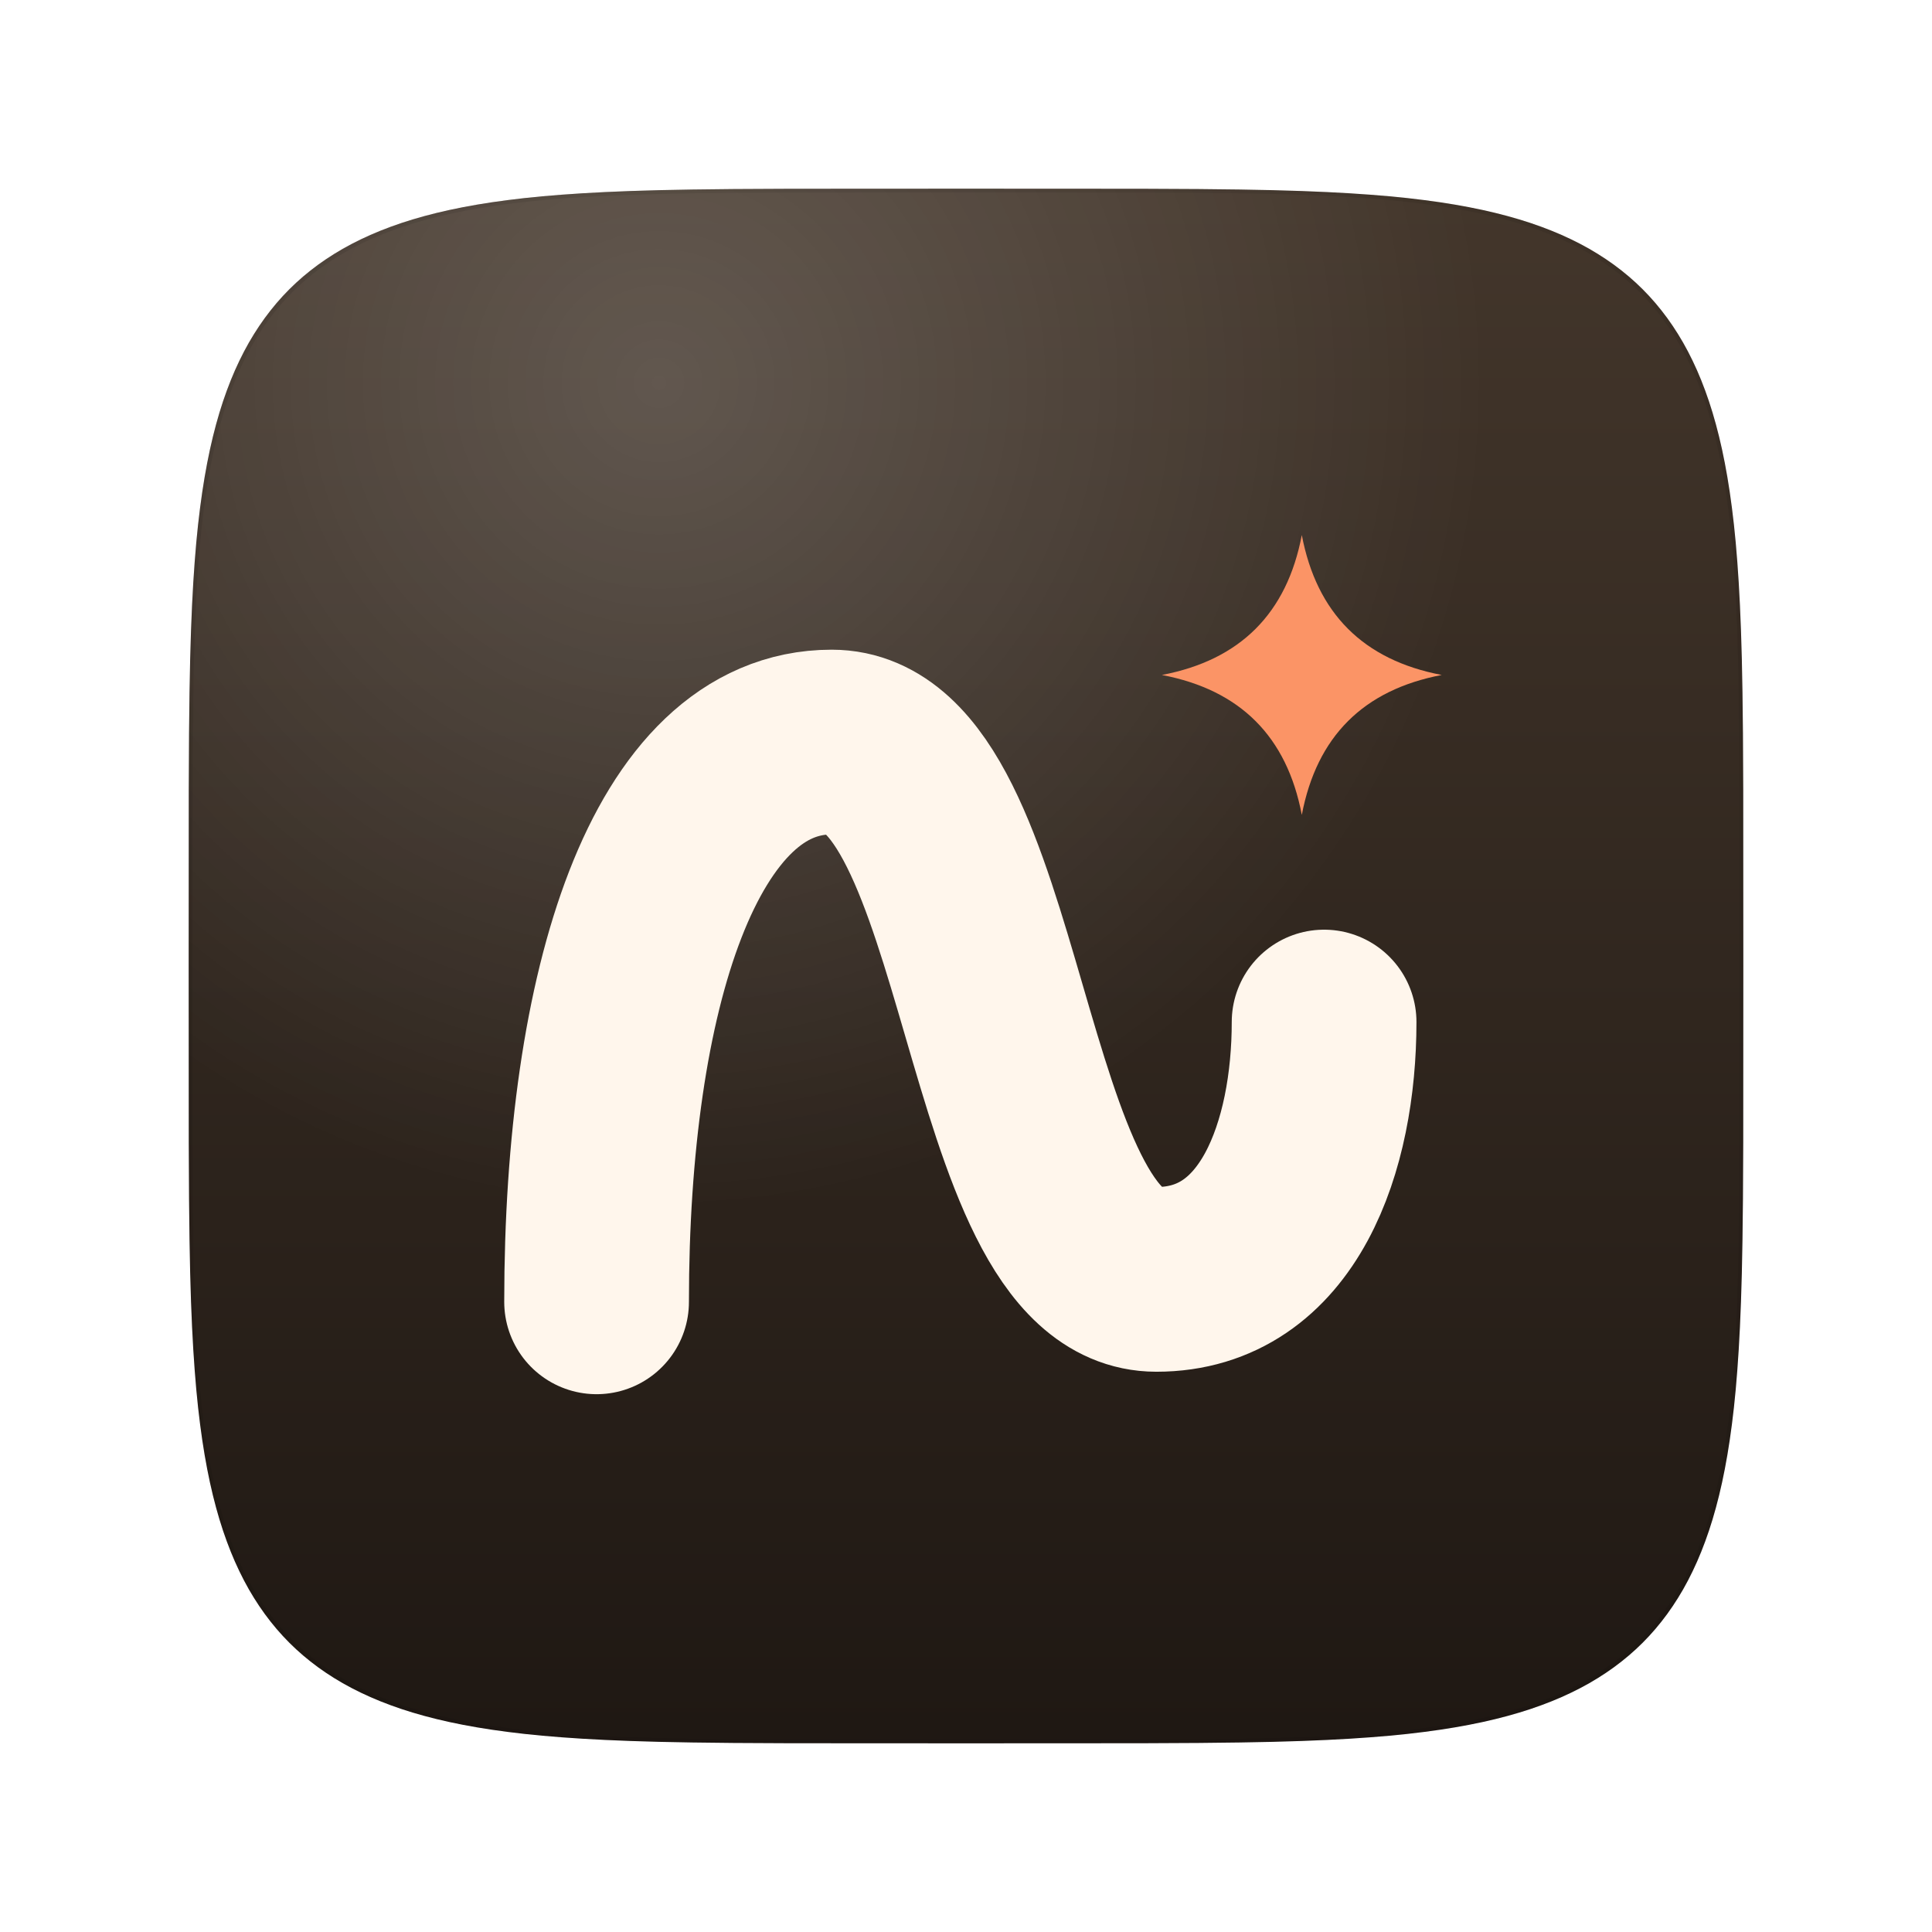
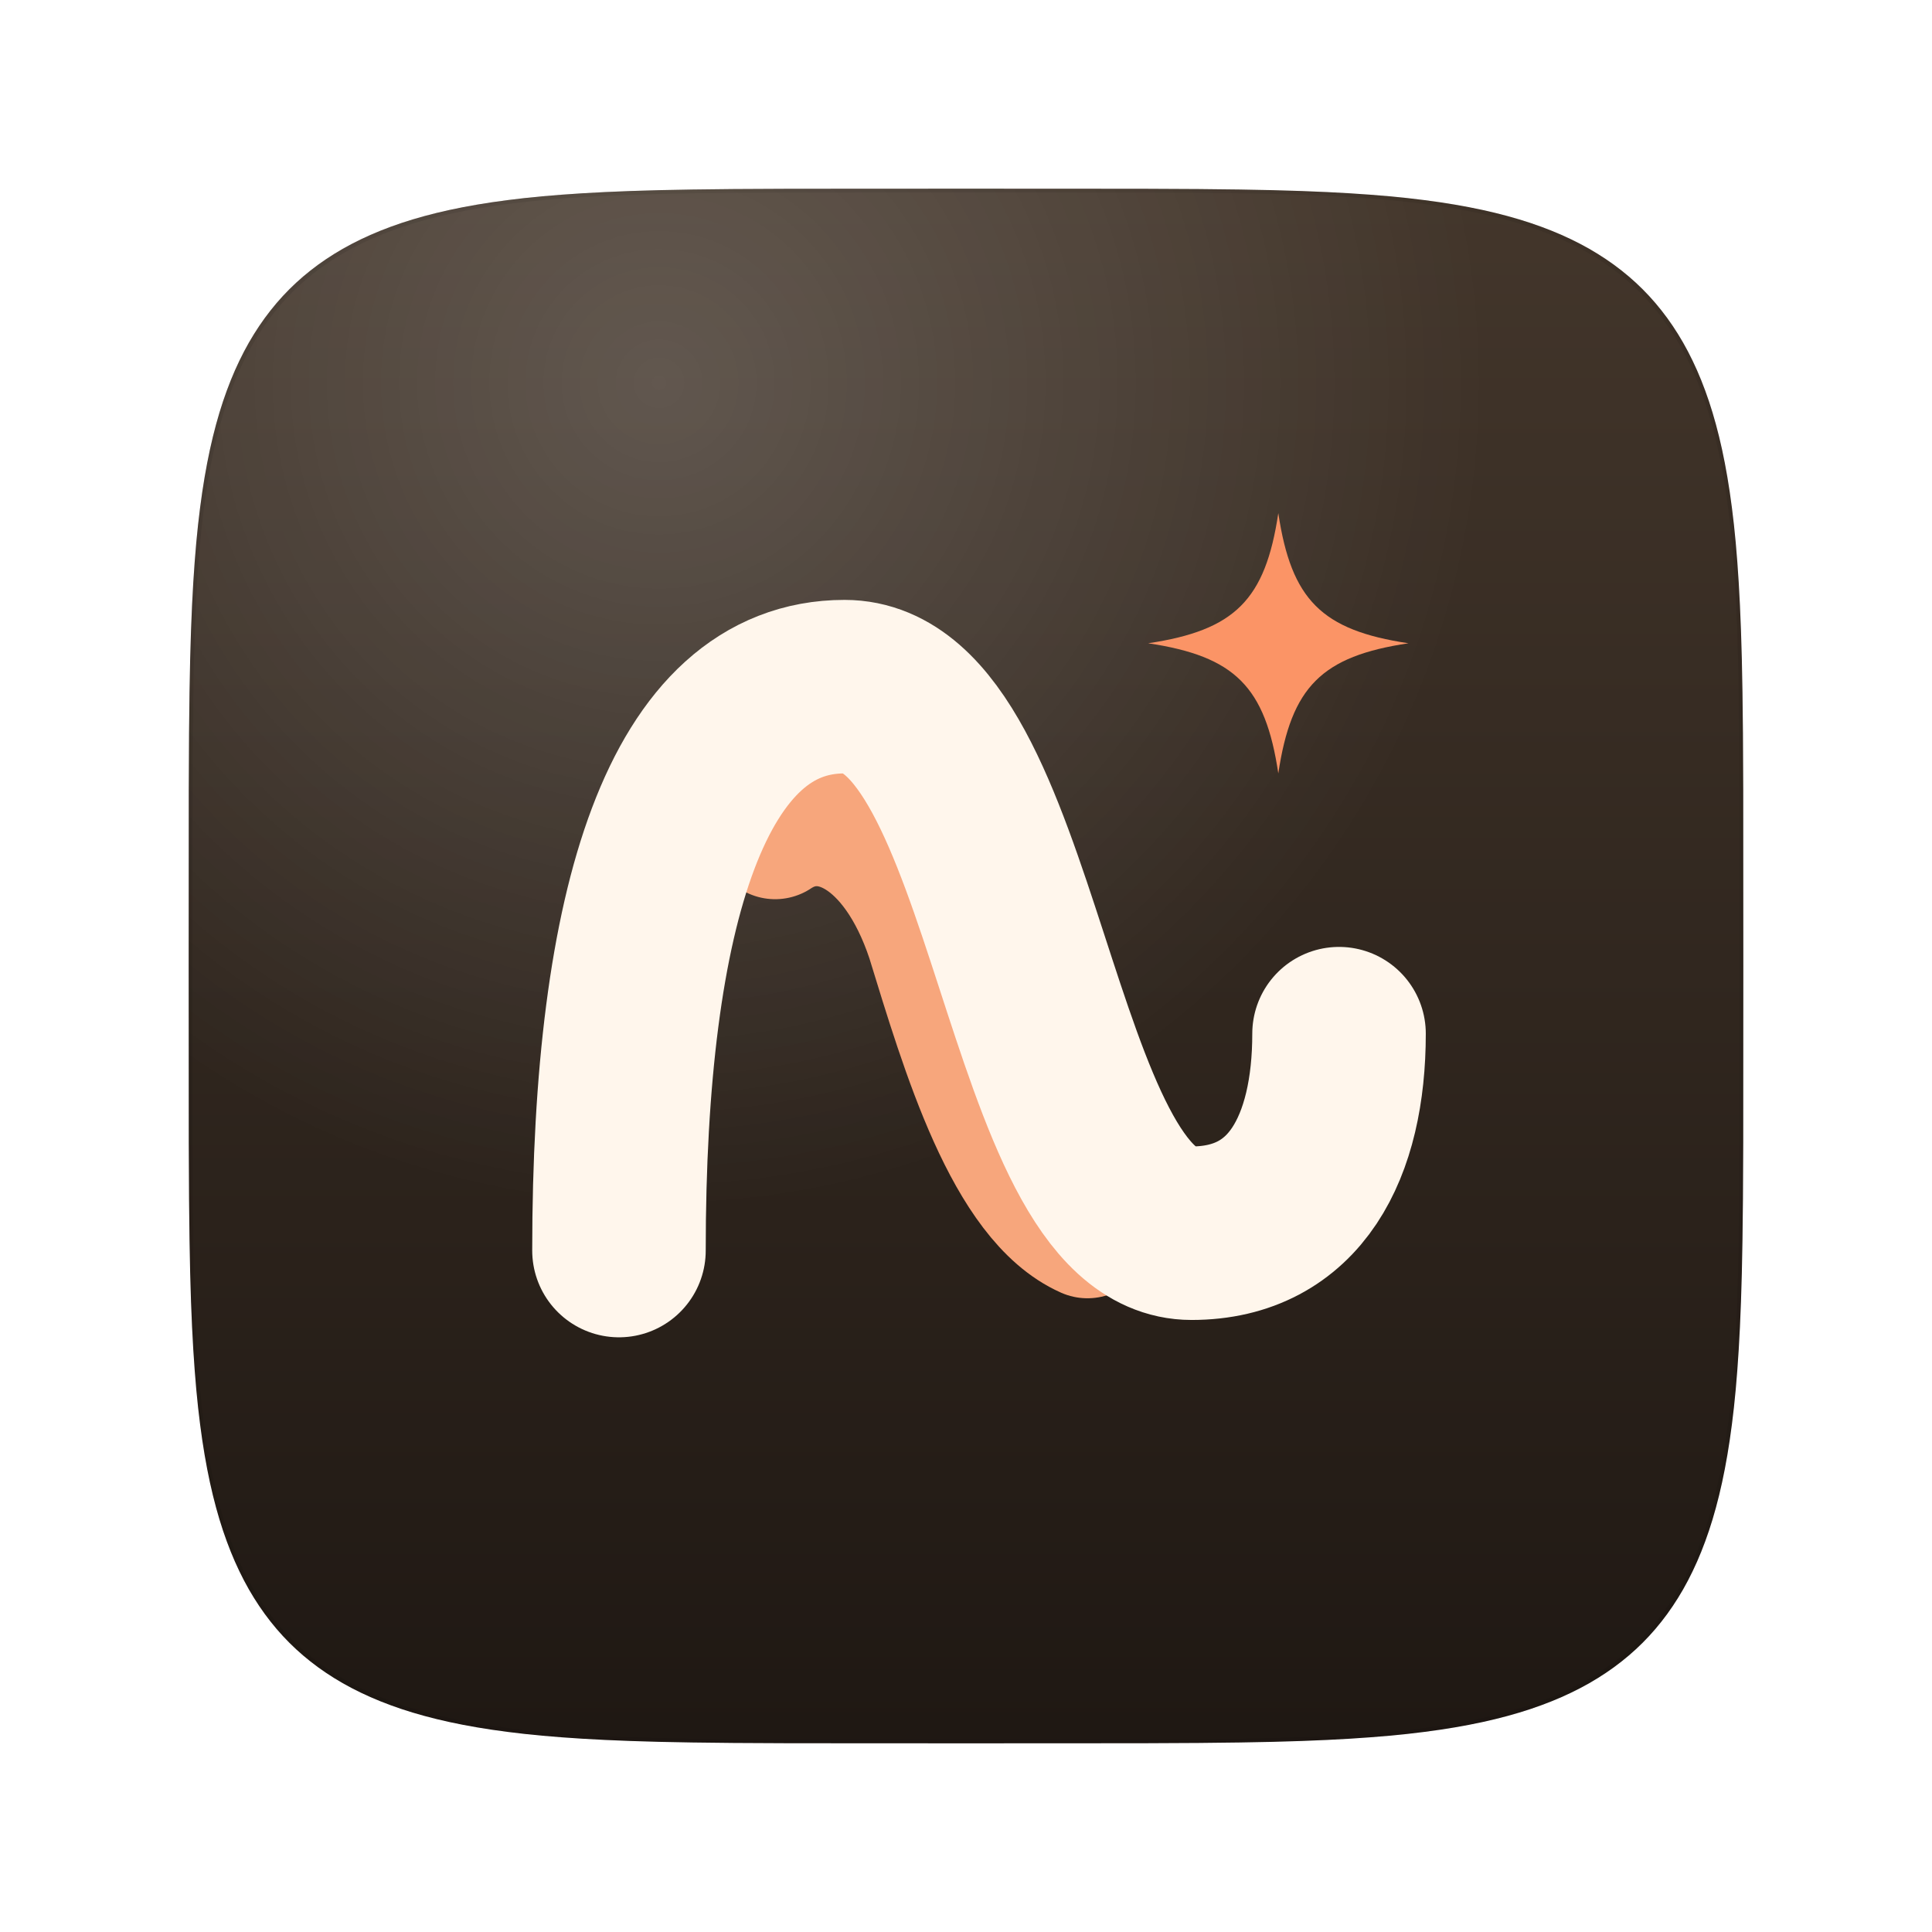
<svg xmlns="http://www.w3.org/2000/svg" viewBox="0 0 1024 1024" width="1024" height="1024">
  <defs>
    <linearGradient id="bg" x1="0" y1="0" x2="0" y2="1">
      <stop offset="0" stop-color="#43362B" />
      <stop offset="1" stop-color="#1F1813" />
    </linearGradient>
    <radialGradient id="sheen" cx="0.3" cy="0.12" r="0.9">
      <stop offset="0" stop-color="#fff" stop-opacity="0.18" />
      <stop offset="0.6" stop-color="#fff" stop-opacity="0" />
    </radialGradient>
  </defs>
  <path d="M924.00,512.00 L923.95,605.51 L923.80,635.37 L923.55,657.07 L923.21,674.71 L922.76,689.84 L922.21,703.21 L921.56,715.26 L920.81,726.28 L919.97,736.47 L919.02,745.95 L917.96,754.84 L916.81,763.20 L915.55,771.12 L914.19,778.62 L912.73,785.76 L911.16,792.56 L909.48,799.07 L907.70,805.29 L905.81,811.25 L903.80,816.97 L901.69,822.46 L899.47,827.73 L897.13,832.80 L894.68,837.68 L892.11,842.38 L889.42,846.89 L886.61,851.24 L883.68,855.43 L880.62,859.46 L877.44,863.34 L874.12,867.08 L870.67,870.67 L867.08,874.12 L863.34,877.44 L859.46,880.62 L855.43,883.68 L851.24,886.61 L846.89,889.42 L842.38,892.11 L837.68,894.68 L832.80,897.13 L827.73,899.47 L822.46,901.69 L816.97,903.80 L811.25,905.81 L805.29,907.70 L799.07,909.48 L792.56,911.16 L785.76,912.73 L778.62,914.19 L771.12,915.55 L763.20,916.81 L754.84,917.96 L745.95,919.02 L736.47,919.97 L726.28,920.81 L715.26,921.56 L703.21,922.21 L689.84,922.76 L674.71,923.21 L657.07,923.55 L635.37,923.80 L605.51,923.95 L512.00,924.00 L418.49,923.95 L388.63,923.80 L366.93,923.55 L349.29,923.21 L334.16,922.76 L320.79,922.21 L308.74,921.56 L297.72,920.81 L287.53,919.97 L278.05,919.02 L269.16,917.96 L260.80,916.81 L252.88,915.55 L245.38,914.19 L238.24,912.73 L231.44,911.16 L224.93,909.48 L218.71,907.70 L212.75,905.81 L207.03,903.80 L201.54,901.69 L196.27,899.47 L191.20,897.13 L186.32,894.68 L181.62,892.11 L177.11,889.42 L172.76,886.61 L168.57,883.68 L164.54,880.62 L160.66,877.44 L156.92,874.12 L153.33,870.67 L149.88,867.08 L146.56,863.34 L143.38,859.46 L140.32,855.43 L137.39,851.24 L134.58,846.89 L131.89,842.38 L129.32,837.68 L126.87,832.80 L124.53,827.73 L122.31,822.46 L120.20,816.97 L118.19,811.25 L116.30,805.29 L114.52,799.07 L112.84,792.56 L111.27,785.76 L109.81,778.62 L108.45,771.12 L107.19,763.20 L106.04,754.84 L104.98,745.95 L104.03,736.47 L103.19,726.28 L102.44,715.26 L101.79,703.21 L101.24,689.84 L100.79,674.71 L100.45,657.07 L100.20,635.37 L100.05,605.51 L100.00,512.00 L100.05,418.49 L100.20,388.63 L100.45,366.93 L100.79,349.29 L101.24,334.16 L101.79,320.79 L102.44,308.74 L103.19,297.72 L104.03,287.53 L104.98,278.05 L106.04,269.16 L107.19,260.80 L108.45,252.88 L109.81,245.38 L111.27,238.24 L112.84,231.44 L114.52,224.93 L116.30,218.71 L118.19,212.75 L120.20,207.03 L122.31,201.54 L124.53,196.27 L126.87,191.20 L129.32,186.32 L131.89,181.62 L134.58,177.11 L137.39,172.76 L140.32,168.57 L143.38,164.54 L146.56,160.66 L149.88,156.92 L153.33,153.33 L156.92,149.88 L160.66,146.56 L164.54,143.38 L168.57,140.32 L172.76,137.39 L177.11,134.58 L181.62,131.89 L186.32,129.32 L191.20,126.87 L196.27,124.53 L201.54,122.31 L207.03,120.20 L212.75,118.19 L218.71,116.30 L224.93,114.52 L231.44,112.84 L238.24,111.27 L245.38,109.81 L252.88,108.45 L260.80,107.19 L269.16,106.04 L278.05,104.98 L287.53,104.03 L297.72,103.19 L308.74,102.44 L320.79,101.79 L334.16,101.24 L349.29,100.79 L366.93,100.45 L388.63,100.20 L418.49,100.05 L512.00,100.00 L605.51,100.05 L635.37,100.20 L657.07,100.45 L674.71,100.79 L689.84,101.24 L703.21,101.79 L715.26,102.44 L726.28,103.19 L736.47,104.03 L745.95,104.98 L754.84,106.04 L763.20,107.19 L771.12,108.45 L778.62,109.81 L785.76,111.27 L792.56,112.84 L799.07,114.52 L805.29,116.30 L811.25,118.19 L816.97,120.20 L822.46,122.31 L827.73,124.53 L832.80,126.87 L837.68,129.32 L842.38,131.89 L846.89,134.58 L851.24,137.39 L855.43,140.32 L859.46,143.38 L863.34,146.56 L867.08,149.88 L870.67,153.33 L874.12,156.92 L877.44,160.66 L880.62,164.54 L883.68,168.57 L886.61,172.76 L889.42,177.11 L892.11,181.62 L894.68,186.32 L897.13,191.20 L899.47,196.27 L901.69,201.54 L903.80,207.03 L905.81,212.75 L907.70,218.71 L909.48,224.93 L911.16,231.44 L912.73,238.24 L914.19,245.38 L915.55,252.88 L916.81,260.80 L917.96,269.16 L919.02,278.05 L919.97,287.53 L920.81,297.72 L921.56,308.74 L922.21,320.79 L922.76,334.16 L923.21,349.29 L923.55,366.93 L923.80,388.63 L923.95,418.49 Z" fill="url(#bg)" />
  <path d="M924.00,512.00 L923.95,605.51 L923.80,635.37 L923.55,657.07 L923.21,674.71 L922.76,689.84 L922.21,703.21 L921.56,715.26 L920.81,726.28 L919.97,736.47 L919.02,745.95 L917.96,754.84 L916.81,763.20 L915.55,771.12 L914.19,778.62 L912.73,785.76 L911.16,792.56 L909.48,799.07 L907.70,805.29 L905.81,811.25 L903.80,816.97 L901.69,822.46 L899.47,827.73 L897.13,832.80 L894.68,837.68 L892.11,842.38 L889.42,846.89 L886.61,851.24 L883.68,855.43 L880.62,859.46 L877.44,863.34 L874.12,867.08 L870.67,870.67 L867.08,874.12 L863.34,877.44 L859.46,880.62 L855.43,883.68 L851.24,886.61 L846.89,889.42 L842.38,892.11 L837.68,894.68 L832.80,897.13 L827.73,899.47 L822.46,901.69 L816.97,903.80 L811.25,905.81 L805.29,907.70 L799.07,909.48 L792.56,911.16 L785.76,912.73 L778.62,914.19 L771.12,915.55 L763.20,916.81 L754.84,917.96 L745.95,919.02 L736.47,919.97 L726.28,920.81 L715.26,921.56 L703.21,922.21 L689.84,922.76 L674.71,923.21 L657.07,923.55 L635.37,923.80 L605.51,923.95 L512.00,924.00 L418.49,923.95 L388.63,923.80 L366.93,923.55 L349.29,923.21 L334.16,922.76 L320.79,922.21 L308.74,921.56 L297.72,920.81 L287.53,919.97 L278.05,919.02 L269.16,917.96 L260.80,916.81 L252.88,915.55 L245.38,914.19 L238.24,912.73 L231.44,911.16 L224.93,909.48 L218.71,907.70 L212.75,905.81 L207.03,903.80 L201.54,901.69 L196.27,899.47 L191.20,897.13 L186.32,894.68 L181.62,892.11 L177.11,889.42 L172.76,886.61 L168.57,883.68 L164.54,880.62 L160.66,877.44 L156.92,874.12 L153.33,870.67 L149.88,867.08 L146.56,863.34 L143.38,859.46 L140.32,855.43 L137.39,851.24 L134.58,846.89 L131.89,842.38 L129.32,837.68 L126.87,832.80 L124.53,827.73 L122.31,822.46 L120.20,816.97 L118.19,811.25 L116.30,805.29 L114.52,799.07 L112.84,792.56 L111.27,785.76 L109.81,778.62 L108.45,771.12 L107.19,763.20 L106.04,754.84 L104.98,745.95 L104.03,736.47 L103.19,726.28 L102.44,715.26 L101.79,703.21 L101.24,689.84 L100.79,674.71 L100.45,657.07 L100.20,635.37 L100.05,605.51 L100.00,512.00 L100.05,418.49 L100.20,388.63 L100.45,366.93 L100.79,349.29 L101.24,334.16 L101.79,320.79 L102.44,308.74 L103.19,297.72 L104.03,287.53 L104.98,278.05 L106.04,269.16 L107.19,260.80 L108.45,252.88 L109.81,245.38 L111.27,238.24 L112.84,231.44 L114.52,224.93 L116.30,218.71 L118.19,212.75 L120.20,207.03 L122.31,201.54 L124.53,196.27 L126.87,191.20 L129.32,186.32 L131.89,181.62 L134.58,177.11 L137.39,172.76 L140.32,168.57 L143.38,164.54 L146.56,160.66 L149.88,156.92 L153.33,153.33 L156.92,149.88 L160.66,146.56 L164.54,143.38 L168.57,140.32 L172.76,137.39 L177.11,134.58 L181.62,131.89 L186.32,129.32 L191.20,126.87 L196.27,124.53 L201.54,122.31 L207.03,120.20 L212.75,118.19 L218.71,116.30 L224.93,114.52 L231.44,112.84 L238.24,111.27 L245.38,109.81 L252.88,108.45 L260.80,107.19 L269.16,106.04 L278.05,104.98 L287.53,104.03 L297.72,103.19 L308.74,102.44 L320.79,101.79 L334.16,101.24 L349.29,100.79 L366.93,100.45 L388.63,100.20 L418.49,100.05 L512.00,100.00 L605.51,100.05 L635.37,100.20 L657.07,100.45 L674.71,100.79 L689.84,101.24 L703.21,101.79 L715.26,102.44 L726.28,103.19 L736.47,104.03 L745.95,104.98 L754.84,106.04 L763.20,107.19 L771.12,108.45 L778.62,109.81 L785.76,111.27 L792.56,112.84 L799.07,114.52 L805.29,116.30 L811.25,118.19 L816.97,120.20 L822.46,122.31 L827.73,124.53 L832.80,126.87 L837.68,129.32 L842.38,131.89 L846.89,134.58 L851.24,137.39 L855.43,140.32 L859.46,143.38 L863.34,146.56 L867.08,149.88 L870.67,153.33 L874.12,156.92 L877.44,160.66 L880.62,164.54 L883.68,168.57 L886.61,172.76 L889.42,177.11 L892.11,181.62 L894.68,186.32 L897.13,191.20 L899.47,196.27 L901.69,201.54 L903.80,207.03 L905.81,212.75 L907.70,218.71 L909.48,224.93 L911.16,231.44 L912.73,238.24 L914.19,245.38 L915.55,252.88 L916.81,260.80 L917.96,269.16 L919.02,278.05 L919.97,287.53 L920.81,297.72 L921.56,308.74 L922.21,320.79 L922.76,334.16 L923.21,349.29 L923.55,366.93 L923.80,388.63 L923.95,418.49 Z" fill="url(#sheen)" />
  <path d="M923.00,512.00 L922.95,605.28 L922.80,635.07 L922.55,656.71 L922.21,674.32 L921.76,689.41 L921.21,702.74 L920.57,714.77 L919.82,725.76 L918.98,735.92 L918.03,745.38 L916.98,754.25 L915.83,762.59 L914.57,770.49 L913.22,777.97 L911.75,785.09 L910.19,791.88 L908.52,798.37 L906.74,804.58 L904.85,810.52 L902.85,816.23 L900.75,821.70 L898.53,826.96 L896.20,832.02 L893.75,836.89 L891.19,841.57 L888.51,846.08 L885.70,850.42 L882.78,854.60 L879.73,858.62 L876.55,862.49 L873.24,866.21 L869.80,869.80 L866.21,873.24 L862.49,876.55 L858.62,879.73 L854.60,882.78 L850.42,885.70 L846.08,888.51 L841.57,891.19 L836.89,893.75 L832.02,896.20 L826.96,898.53 L821.70,900.75 L816.23,902.85 L810.52,904.85 L804.58,906.74 L798.37,908.52 L791.88,910.19 L785.09,911.75 L777.97,913.22 L770.49,914.57 L762.59,915.83 L754.25,916.98 L745.38,918.03 L735.92,918.98 L725.76,919.82 L714.77,920.57 L702.74,921.21 L689.41,921.76 L674.32,922.21 L656.71,922.55 L635.07,922.80 L605.28,922.95 L512.00,923.00 L418.72,922.95 L388.93,922.80 L367.29,922.55 L349.68,922.21 L334.59,921.76 L321.26,921.21 L309.23,920.57 L298.24,919.82 L288.08,918.98 L278.62,918.03 L269.75,916.98 L261.41,915.83 L253.51,914.57 L246.03,913.22 L238.91,911.75 L232.12,910.19 L225.63,908.52 L219.42,906.74 L213.48,904.85 L207.77,902.85 L202.30,900.75 L197.04,898.53 L191.98,896.20 L187.11,893.75 L182.43,891.19 L177.92,888.51 L173.58,885.70 L169.40,882.78 L165.38,879.73 L161.51,876.55 L157.79,873.24 L154.20,869.80 L150.76,866.21 L147.45,862.49 L144.27,858.62 L141.22,854.60 L138.30,850.42 L135.49,846.08 L132.81,841.57 L130.25,836.89 L127.80,832.02 L125.47,826.96 L123.25,821.70 L121.15,816.23 L119.15,810.52 L117.26,804.58 L115.48,798.37 L113.81,791.88 L112.25,785.09 L110.78,777.97 L109.43,770.49 L108.17,762.59 L107.02,754.25 L105.97,745.38 L105.02,735.92 L104.18,725.76 L103.43,714.77 L102.79,702.74 L102.24,689.41 L101.79,674.32 L101.45,656.71 L101.20,635.07 L101.05,605.28 L101.00,512.00 L101.05,418.72 L101.20,388.93 L101.45,367.29 L101.79,349.68 L102.24,334.59 L102.79,321.26 L103.43,309.23 L104.18,298.24 L105.02,288.08 L105.97,278.62 L107.02,269.75 L108.17,261.41 L109.43,253.51 L110.78,246.03 L112.25,238.91 L113.81,232.12 L115.48,225.63 L117.26,219.42 L119.15,213.48 L121.15,207.77 L123.25,202.30 L125.47,197.04 L127.80,191.98 L130.25,187.11 L132.81,182.43 L135.49,177.92 L138.30,173.58 L141.22,169.40 L144.27,165.38 L147.45,161.51 L150.76,157.79 L154.20,154.20 L157.79,150.76 L161.51,147.45 L165.38,144.27 L169.40,141.22 L173.58,138.30 L177.92,135.49 L182.43,132.81 L187.11,130.25 L191.98,127.80 L197.04,125.47 L202.30,123.25 L207.77,121.15 L213.48,119.15 L219.42,117.26 L225.63,115.48 L232.12,113.81 L238.91,112.25 L246.03,110.78 L253.51,109.43 L261.41,108.17 L269.75,107.02 L278.62,105.97 L288.08,105.02 L298.24,104.18 L309.23,103.43 L321.26,102.79 L334.59,102.24 L349.68,101.79 L367.29,101.45 L388.93,101.20 L418.72,101.05 L512.00,101.00 L605.28,101.05 L635.07,101.20 L656.71,101.45 L674.32,101.79 L689.41,102.24 L702.74,102.79 L714.77,103.43 L725.76,104.18 L735.92,105.02 L745.38,105.97 L754.25,107.02 L762.59,108.17 L770.49,109.43 L777.97,110.78 L785.09,112.25 L791.88,113.81 L798.37,115.48 L804.58,117.26 L810.52,119.15 L816.23,121.15 L821.70,123.25 L826.96,125.47 L832.02,127.80 L836.89,130.25 L841.57,132.81 L846.08,135.49 L850.42,138.30 L854.60,141.22 L858.62,144.27 L862.49,147.45 L866.21,150.76 L869.80,154.20 L873.24,157.79 L876.55,161.51 L879.73,165.38 L882.78,169.40 L885.70,173.58 L888.51,177.92 L891.19,182.43 L893.75,187.11 L896.20,191.98 L898.53,197.04 L900.75,202.30 L902.85,207.77 L904.85,213.48 L906.74,219.42 L908.52,225.63 L910.19,232.12 L911.75,238.91 L913.22,246.03 L914.57,253.51 L915.83,261.41 L916.98,269.75 L918.03,278.62 L918.98,288.08 L919.82,298.24 L920.57,309.23 L921.21,321.26 L921.76,334.59 L922.21,349.68 L922.55,367.29 L922.80,388.93 L922.95,418.72 Z" fill="none" stroke="#000" stroke-opacity="0.08" stroke-width="2" />
-   <path d="M316.2 690.0 C316.2 523.9 357.7 393.3 440.8 393.3 C529.8 393.3 523.9 678.1 612.9 678.1 C678.1 678.1 701.8 606.9 701.8 541.7" fill="none" stroke="#FFF6EC" stroke-width="97.9" stroke-linecap="round" stroke-linejoin="round" />
-   <path d="M689.984,283.587 Q701.85,345.882 764.144,357.747 Q701.85,369.613 689.984,431.907 Q678.118,369.613 615.824,357.747 Q678.118,345.882 689.984,283.587 Z" fill="#FB9466" />
+   <g transform="translate(217.71 203.00) scale(2.2991)">
+     <path d="M84 104 C96 96 112 104 120 128 C128 154 138 188 156 196" fill="none" stroke="#F7A67C" stroke-width="30" stroke-linecap="round" />
+     <path d="M48 200 C48 120 64 70 100 70 C140 70 142 196 180 196 C204 196 214 176 214 150" fill="none" stroke="#FFF6EC" stroke-width="40" stroke-linecap="round" stroke-linejoin="round" />
+     <path d="M200 30 C203 50 210 57 230 60 C210 63 203 70 200 90 C197 70 190 63 170 60 C190 57 197 50 200 30 Z" fill="#FB9466" />
+   </g>
</svg>
